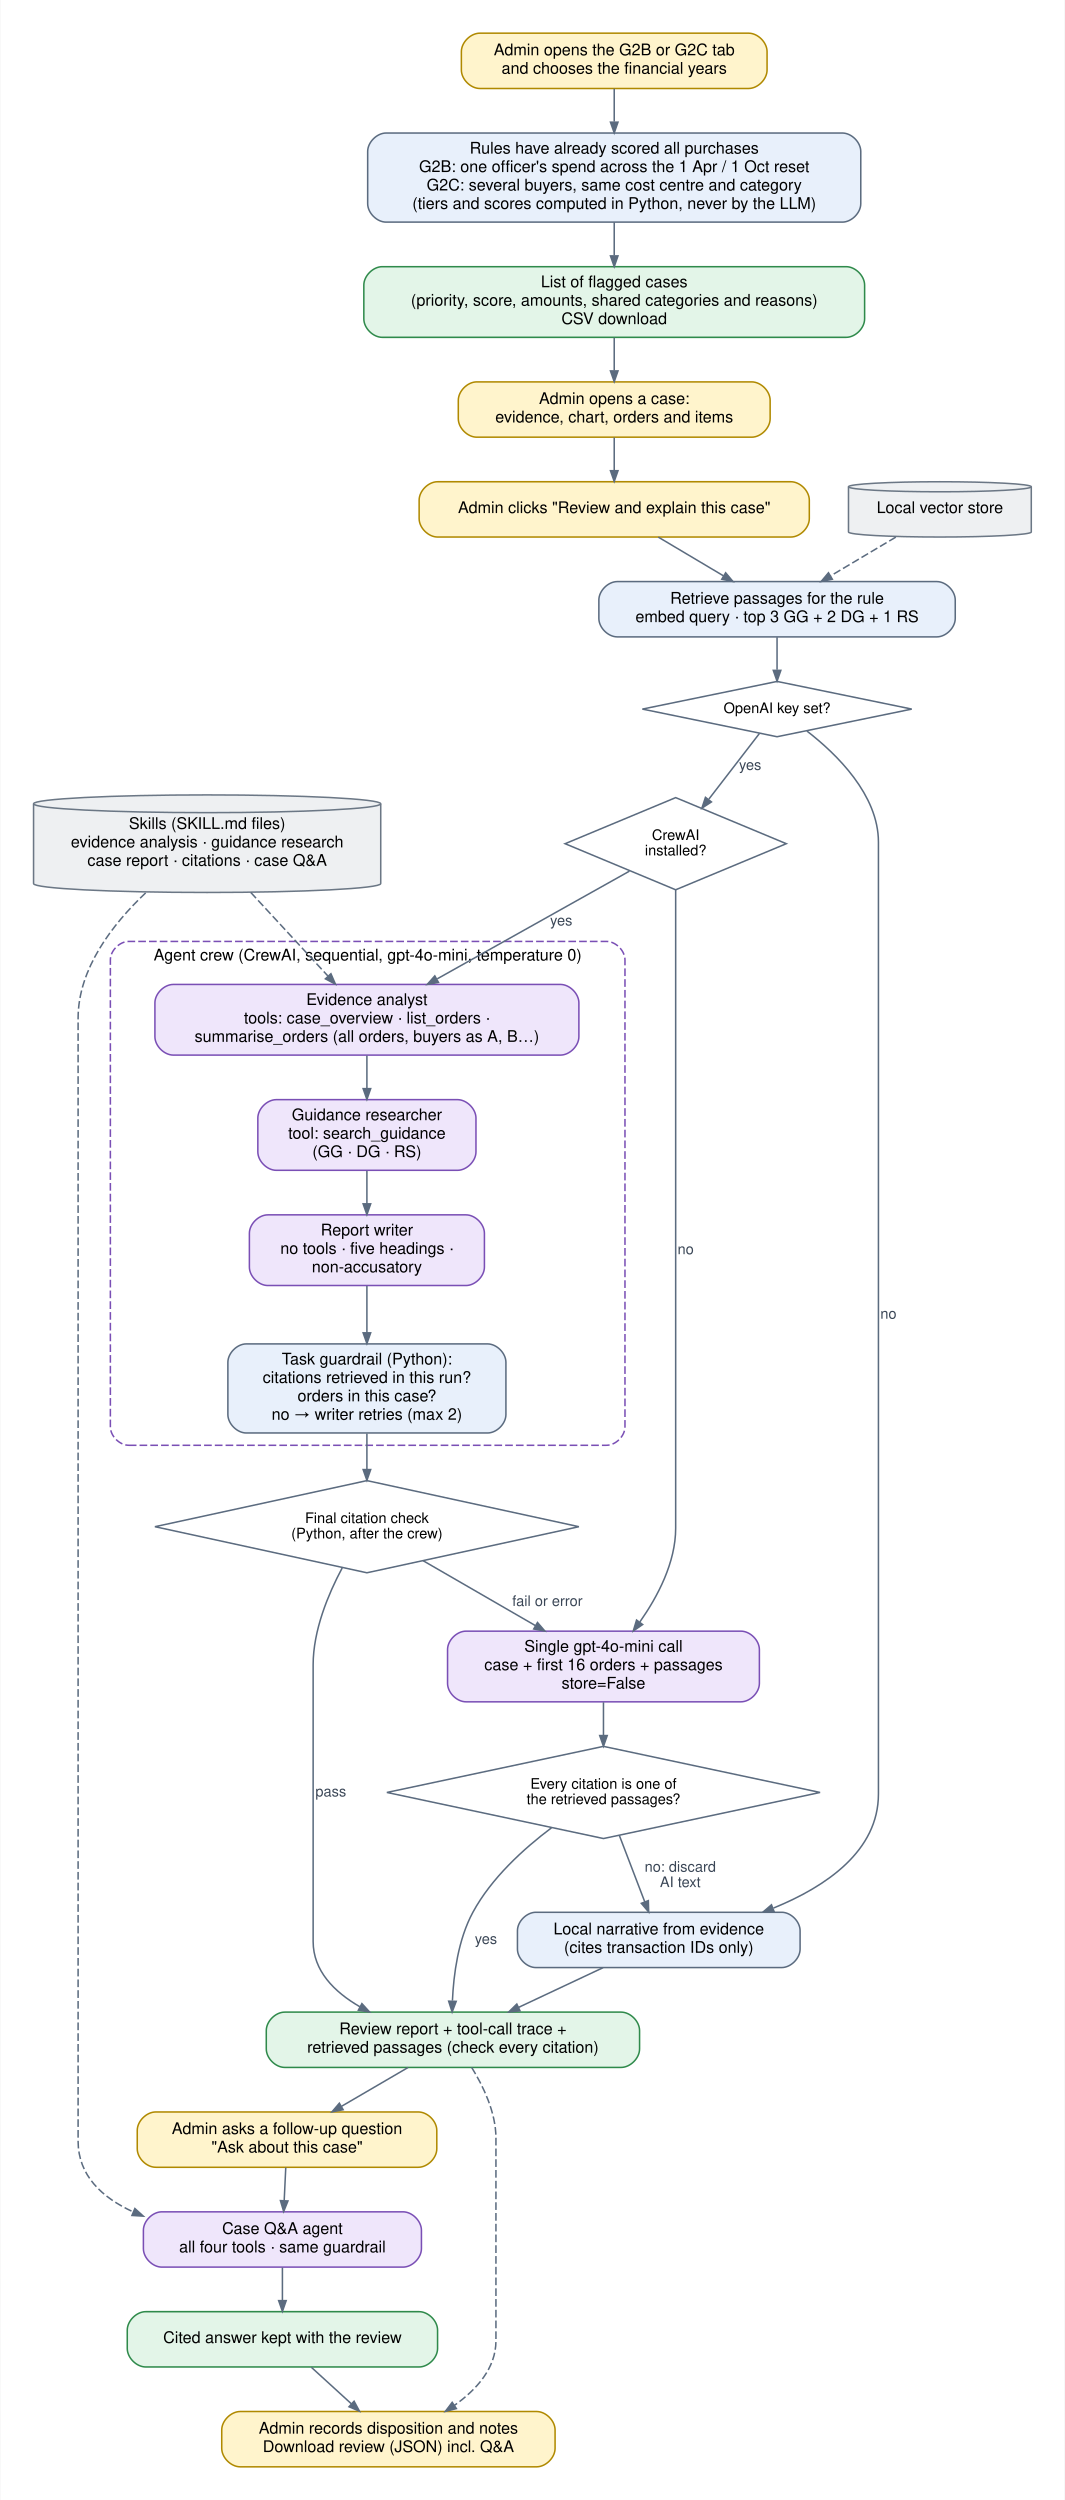
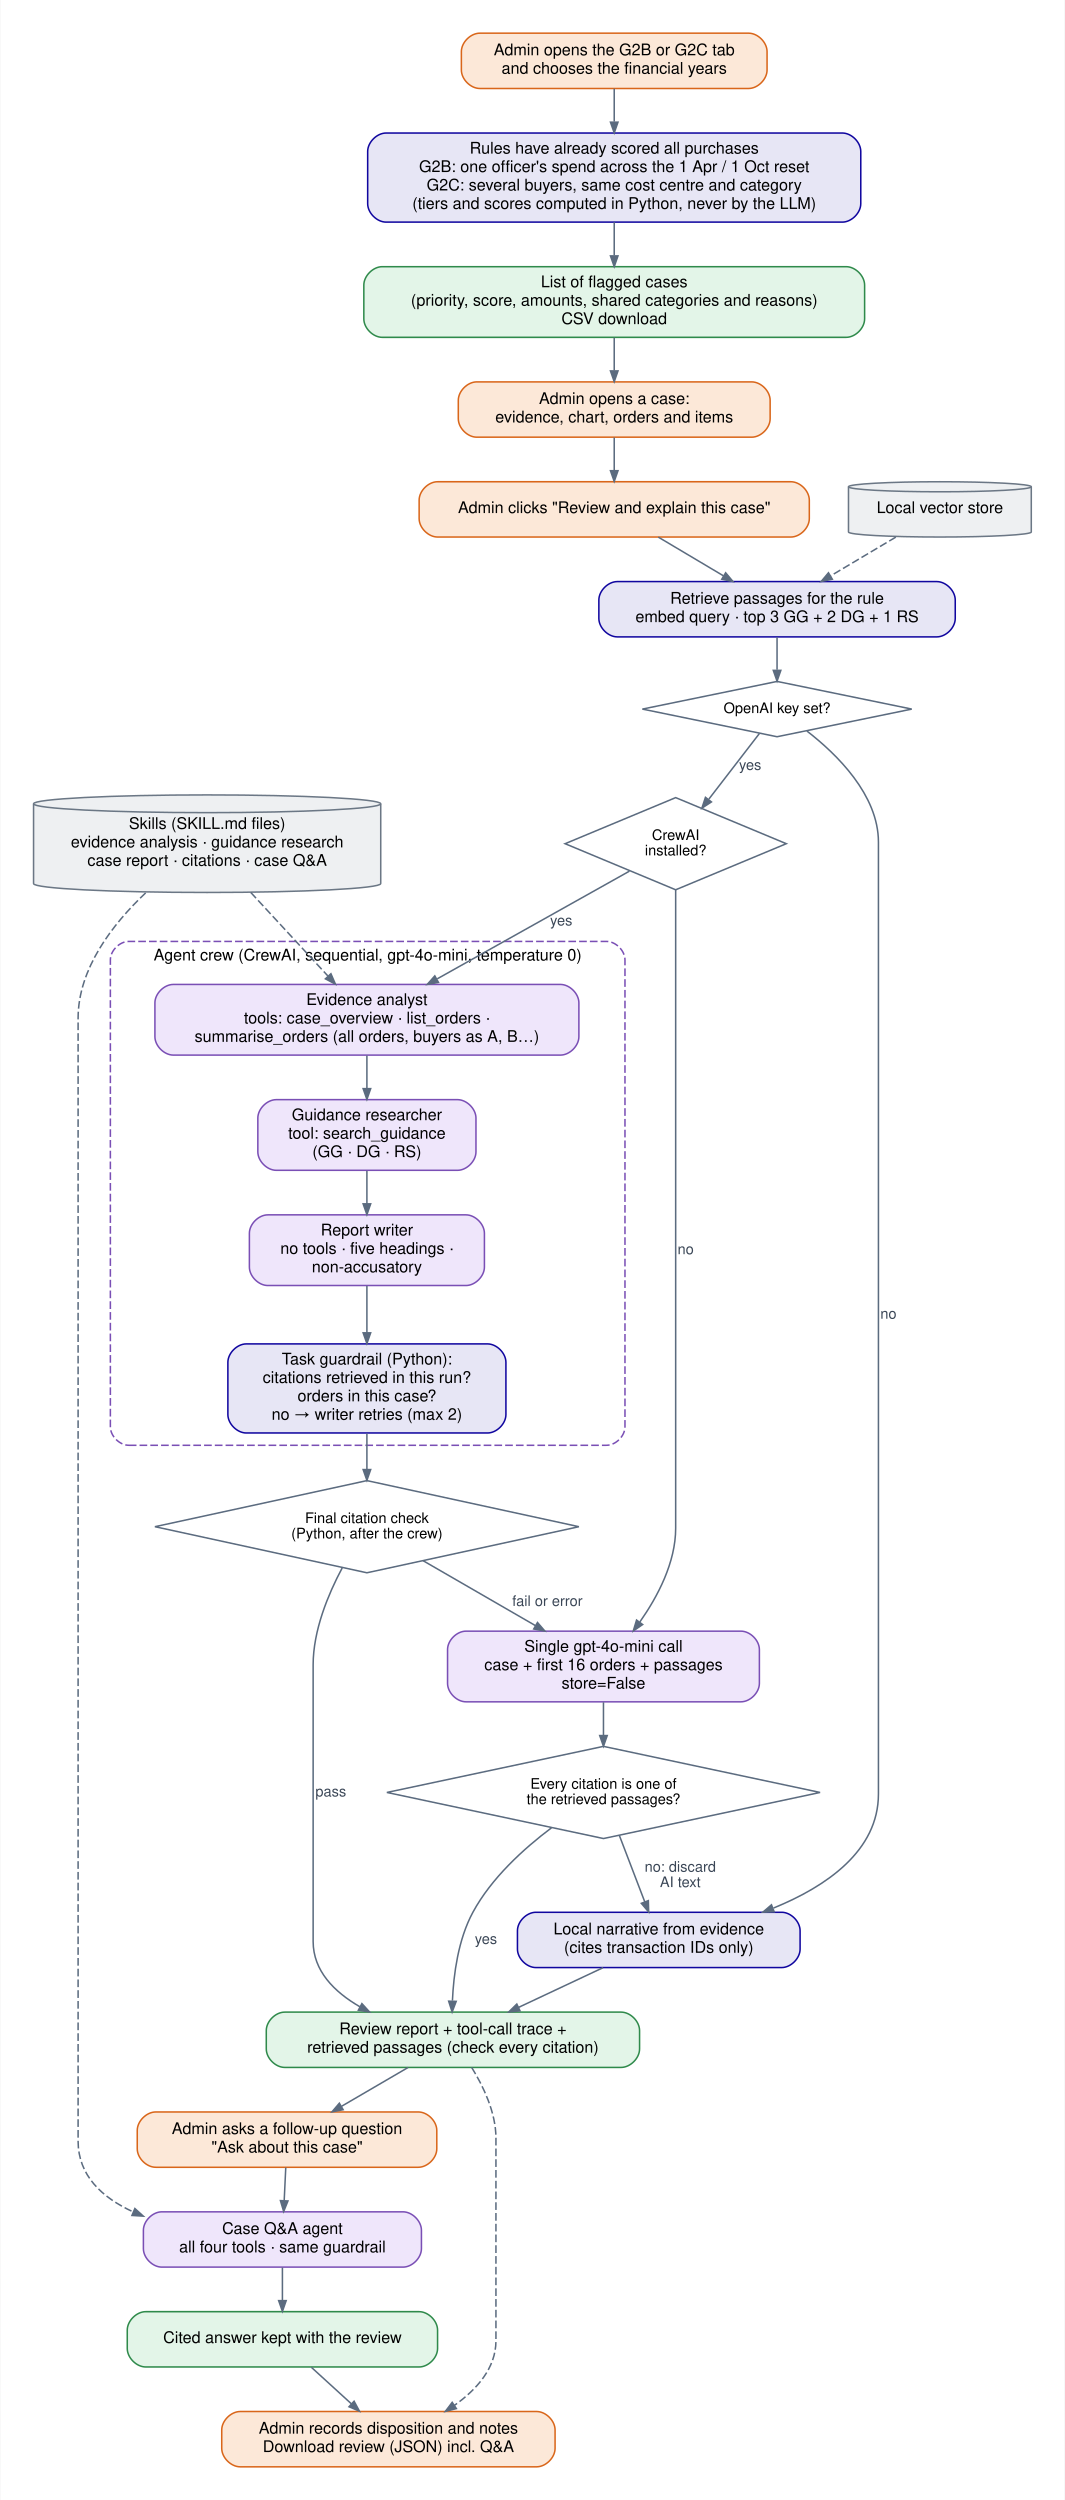
<svg xmlns="http://www.w3.org/2000/svg" width="693pt" height="1627pt" viewBox="0.00 0.00 692.70 1627.45">
  <g id="graph0" class="graph" transform="scale(1 1) rotate(0) translate(21.6 1605.85)">
    <polygon fill="white" stroke="transparent" points="-21.6,21.6 -21.6,-1605.85 671.1,-1605.85 671.1,21.6 -21.6,21.6" />
    <g id="clust1" class="cluster">
      <path fill="white" stroke="#7a4fb5" stroke-dasharray="5,2" d="M62,-665C62,-665 373,-665 373,-665 379,-665 385,-671 385,-677 385,-677 385,-981 385,-981 385,-987 379,-993 373,-993 373,-993 62,-993 62,-993 56,-993 50,-987 50,-981 50,-981 50,-677 50,-677 50,-671 56,-665 62,-665" />
      <text text-anchor="middle" x="217.5" y="-980.6" font-family="Helvetica,sans-Serif" font-size="10.50">Agent crew (CrewAI, sequential, gpt-4o-mini, temperature 0)</text>
    </g>
    <g id="node1" class="node">
-       <path fill="#fff4cc" stroke="#b08900" d="M465.5,-1584.25C465.5,-1584.25 290.5,-1584.25 290.5,-1584.25 284.5,-1584.25 278.5,-1578.25 278.5,-1572.25 278.5,-1572.25 278.5,-1560.25 278.5,-1560.25 278.5,-1554.25 284.5,-1548.25 290.5,-1548.25 290.5,-1548.25 465.5,-1548.25 465.5,-1548.25 471.5,-1548.25 477.5,-1554.25 477.5,-1560.25 477.5,-1560.25 477.5,-1572.25 477.5,-1572.25 477.5,-1578.25 471.5,-1584.25 465.5,-1584.25" />
+       <path fill="#fce8d8" stroke="#d9661a" d="M465.5,-1584.25C465.5,-1584.25 290.5,-1584.25 290.5,-1584.25 284.5,-1584.25 278.5,-1578.25 278.5,-1572.25 278.5,-1572.25 278.5,-1560.25 278.5,-1560.25 278.5,-1554.25 284.5,-1548.25 290.5,-1548.25 290.5,-1548.25 465.5,-1548.25 465.5,-1548.25 471.5,-1548.25 477.5,-1554.25 477.5,-1560.25 477.5,-1560.25 477.5,-1572.25 477.5,-1572.25 477.5,-1578.25 471.5,-1584.25 465.5,-1584.25" />
      <text text-anchor="middle" x="378" y="-1569.85" font-family="Helvetica,sans-Serif" font-size="10.50">Admin opens the G2B or G2C tab</text>
      <text text-anchor="middle" x="378" y="-1557.85" font-family="Helvetica,sans-Serif" font-size="10.50">and chooses the financial years</text>
    </g>
    <g id="node2" class="node">
-       <path fill="#e8f0fb" stroke="#5b6b7f" d="M526.5,-1519.25C526.5,-1519.25 229.5,-1519.25 229.5,-1519.25 223.5,-1519.25 217.5,-1513.25 217.5,-1507.25 217.5,-1507.25 217.5,-1473.25 217.5,-1473.25 217.5,-1467.25 223.5,-1461.25 229.5,-1461.25 229.5,-1461.25 526.5,-1461.25 526.5,-1461.25 532.5,-1461.25 538.5,-1467.25 538.5,-1473.25 538.5,-1473.25 538.5,-1507.25 538.5,-1507.25 538.5,-1513.25 532.5,-1519.25 526.5,-1519.25" />
+       <path fill="#e7e6f5" stroke="#10069f" d="M526.5,-1519.25C526.5,-1519.25 229.5,-1519.25 229.5,-1519.25 223.5,-1519.25 217.5,-1513.25 217.5,-1507.25 217.5,-1507.25 217.5,-1473.25 217.5,-1473.25 217.5,-1467.25 223.5,-1461.25 229.5,-1461.25 229.5,-1461.25 526.5,-1461.25 526.5,-1461.25 532.5,-1461.25 538.5,-1467.25 538.5,-1473.25 538.5,-1473.25 538.5,-1507.25 538.5,-1507.25 538.5,-1513.25 532.5,-1519.25 526.5,-1519.25" />
      <text text-anchor="middle" x="378" y="-1505.85" font-family="Helvetica,sans-Serif" font-size="10.50">Rules have already scored all purchases</text>
      <text text-anchor="middle" x="378" y="-1493.85" font-family="Helvetica,sans-Serif" font-size="10.50">G2B: one officer's spend across the 1 Apr / 1 Oct reset</text>
      <text text-anchor="middle" x="378" y="-1481.85" font-family="Helvetica,sans-Serif" font-size="10.50">G2C: several buyers, same cost centre and category</text>
      <text text-anchor="middle" x="378" y="-1469.85" font-family="Helvetica,sans-Serif" font-size="10.50">(tiers and scores computed in Python, never by the LLM)</text>
    </g>
    <g id="edge4" class="edge">
      <path fill="none" stroke="#5b6b7f" d="M378,-1548.09C378,-1541.68 378,-1534.15 378,-1526.71" />
      <polygon fill="#5b6b7f" stroke="#5b6b7f" points="380.45,-1526.33 378,-1519.33 375.55,-1526.33 380.45,-1526.33" />
    </g>
    <g id="node3" class="node">
      <path fill="#e3f5e8" stroke="#2f8a4b" d="M529,-1432.25C529,-1432.25 227,-1432.25 227,-1432.25 221,-1432.25 215,-1426.25 215,-1420.25 215,-1420.25 215,-1398.25 215,-1398.25 215,-1392.25 221,-1386.25 227,-1386.25 227,-1386.25 529,-1386.25 529,-1386.25 535,-1386.25 541,-1392.25 541,-1398.25 541,-1398.25 541,-1420.25 541,-1420.25 541,-1426.25 535,-1432.25 529,-1432.25" />
      <text text-anchor="middle" x="378" y="-1418.85" font-family="Helvetica,sans-Serif" font-size="10.50">List of flagged cases</text>
      <text text-anchor="middle" x="378" y="-1406.85" font-family="Helvetica,sans-Serif" font-size="10.50">(priority, score, amounts, shared categories and reasons)</text>
      <text text-anchor="middle" x="378" y="-1394.85" font-family="Helvetica,sans-Serif" font-size="10.50">CSV download</text>
    </g>
    <g id="edge5" class="edge">
      <path fill="none" stroke="#5b6b7f" d="M378,-1461.18C378,-1454.21 378,-1446.72 378,-1439.68" />
      <polygon fill="#5b6b7f" stroke="#5b6b7f" points="380.45,-1439.28 378,-1432.28 375.55,-1439.28 380.45,-1439.28" />
    </g>
    <g id="node4" class="node">
-       <path fill="#fff4cc" stroke="#b08900" d="M467.5,-1357.25C467.5,-1357.25 288.5,-1357.25 288.5,-1357.25 282.5,-1357.25 276.5,-1351.25 276.5,-1345.25 276.5,-1345.25 276.5,-1333.25 276.5,-1333.25 276.5,-1327.25 282.5,-1321.25 288.5,-1321.25 288.5,-1321.25 467.5,-1321.25 467.5,-1321.25 473.5,-1321.25 479.5,-1327.25 479.5,-1333.25 479.5,-1333.25 479.5,-1345.25 479.5,-1345.25 479.5,-1351.25 473.5,-1357.25 467.5,-1357.25" />
+       <path fill="#fce8d8" stroke="#d9661a" d="M467.5,-1357.25C467.5,-1357.25 288.5,-1357.25 288.5,-1357.25 282.5,-1357.25 276.5,-1351.25 276.5,-1345.25 276.5,-1345.25 276.5,-1333.25 276.5,-1333.25 276.5,-1327.25 282.5,-1321.25 288.5,-1321.25 288.5,-1321.25 467.5,-1321.25 467.5,-1321.25 473.5,-1321.25 479.5,-1327.25 479.5,-1333.25 479.5,-1333.25 479.5,-1345.25 479.5,-1345.25 479.5,-1351.25 473.5,-1357.25 467.5,-1357.25" />
      <text text-anchor="middle" x="378" y="-1342.85" font-family="Helvetica,sans-Serif" font-size="10.50">Admin opens a case:</text>
      <text text-anchor="middle" x="378" y="-1330.85" font-family="Helvetica,sans-Serif" font-size="10.50">evidence, chart, orders and items</text>
    </g>
    <g id="edge6" class="edge">
      <path fill="none" stroke="#5b6b7f" d="M378,-1385.98C378,-1379.16 378,-1371.61 378,-1364.65" />
      <polygon fill="#5b6b7f" stroke="#5b6b7f" points="380.45,-1364.39 378,-1357.39 375.55,-1364.39 380.45,-1364.39" />
    </g>
    <g id="node5" class="node">
-       <path fill="#fff4cc" stroke="#b08900" d="M493,-1292.25C493,-1292.25 263,-1292.25 263,-1292.25 257,-1292.25 251,-1286.25 251,-1280.25 251,-1280.25 251,-1268.25 251,-1268.25 251,-1262.25 257,-1256.25 263,-1256.25 263,-1256.25 493,-1256.25 493,-1256.25 499,-1256.25 505,-1262.25 505,-1268.25 505,-1268.25 505,-1280.25 505,-1280.25 505,-1286.25 499,-1292.25 493,-1292.25" />
+       <path fill="#fce8d8" stroke="#d9661a" d="M493,-1292.25C493,-1292.25 263,-1292.25 263,-1292.25 257,-1292.25 251,-1286.25 251,-1280.25 251,-1280.25 251,-1268.25 251,-1268.25 251,-1262.25 257,-1256.25 263,-1256.25 263,-1256.25 493,-1256.25 493,-1256.25 499,-1256.25 505,-1262.25 505,-1268.25 505,-1268.25 505,-1280.25 505,-1280.25 505,-1286.25 499,-1292.25 493,-1292.25" />
      <text text-anchor="middle" x="378" y="-1271.85" font-family="Helvetica,sans-Serif" font-size="10.50">Admin clicks "Review and explain this case"</text>
    </g>
    <g id="edge7" class="edge">
      <path fill="none" stroke="#5b6b7f" d="M378,-1321.03C378,-1314.51 378,-1306.94 378,-1299.86" />
      <polygon fill="#5b6b7f" stroke="#5b6b7f" points="380.45,-1299.44 378,-1292.44 375.55,-1299.44 380.45,-1299.44" />
    </g>
    <g id="node6" class="node">
-       <path fill="#e8f0fb" stroke="#5b6b7f" d="M588,-1227.25C588,-1227.25 380,-1227.25 380,-1227.25 374,-1227.25 368,-1221.25 368,-1215.25 368,-1215.25 368,-1203.25 368,-1203.25 368,-1197.25 374,-1191.25 380,-1191.25 380,-1191.25 588,-1191.25 588,-1191.25 594,-1191.25 600,-1197.25 600,-1203.25 600,-1203.25 600,-1215.25 600,-1215.25 600,-1221.25 594,-1227.25 588,-1227.25" />
+       <path fill="#e7e6f5" stroke="#10069f" d="M588,-1227.25C588,-1227.25 380,-1227.25 380,-1227.25 374,-1227.25 368,-1221.25 368,-1215.25 368,-1215.25 368,-1203.25 368,-1203.25 368,-1197.25 374,-1191.25 380,-1191.25 380,-1191.25 588,-1191.25 588,-1191.25 594,-1191.25 600,-1197.25 600,-1203.25 600,-1203.25 600,-1215.25 600,-1215.25 600,-1221.25 594,-1227.25 588,-1227.25" />
      <text text-anchor="middle" x="484" y="-1212.85" font-family="Helvetica,sans-Serif" font-size="10.50">Retrieve passages for the rule</text>
      <text text-anchor="middle" x="484" y="-1200.85" font-family="Helvetica,sans-Serif" font-size="10.50">embed query · top 3 GG + 2 DG + 1 RS</text>
    </g>
    <g id="edge8" class="edge">
      <path fill="none" stroke="#5b6b7f" d="M406.69,-1256.2C419.76,-1248.43 435.37,-1239.15 449.12,-1230.98" />
      <polygon fill="#5b6b7f" stroke="#5b6b7f" points="450.53,-1232.99 455.29,-1227.31 448.02,-1228.78 450.53,-1232.99" />
    </g>
    <g id="node9" class="node">
      <polygon fill="white" stroke="#5b6b7f" points="484,-1162.25 396.31,-1144.25 484,-1126.25 571.69,-1144.25 484,-1162.25" />
      <text text-anchor="middle" x="484" y="-1141.65" font-family="Helvetica,sans-Serif" font-size="9.50">OpenAI key set?</text>
    </g>
    <g id="edge10" class="edge">
      <path fill="none" stroke="#5b6b7f" d="M484,-1191.03C484,-1184.51 484,-1176.94 484,-1169.86" />
      <polygon fill="#5b6b7f" stroke="#5b6b7f" points="486.45,-1169.44 484,-1162.44 481.55,-1169.44 486.45,-1169.44" />
    </g>
    <g id="node7" class="node">
      <path fill="#eef0f2" stroke="#6b7785" d="M649.5,-1288.98C649.5,-1290.78 622.83,-1292.25 590,-1292.25 557.17,-1292.25 530.5,-1290.78 530.5,-1288.98 530.5,-1288.98 530.5,-1259.52 530.5,-1259.52 530.5,-1257.72 557.17,-1256.25 590,-1256.25 622.83,-1256.25 649.5,-1257.72 649.5,-1259.52 649.5,-1259.52 649.5,-1288.98 649.5,-1288.98" />
      <path fill="none" stroke="#6b7785" d="M649.5,-1288.98C649.5,-1287.17 622.83,-1285.7 590,-1285.7 557.17,-1285.7 530.5,-1287.17 530.5,-1288.98" />
      <text text-anchor="middle" x="590" y="-1271.85" font-family="Helvetica,sans-Serif" font-size="10.50">Local vector store</text>
    </g>
    <g id="edge9" class="edge">
      <path fill="none" stroke="#5b6b7f" stroke-dasharray="5,2" d="M561.31,-1256.2C548.24,-1248.43 532.63,-1239.15 518.88,-1230.98" />
      <polygon fill="#5b6b7f" stroke="#5b6b7f" points="519.98,-1228.78 512.71,-1227.31 517.47,-1232.99 519.98,-1228.78" />
    </g>
    <g id="node8" class="node">
      <path fill="#eef0f2" stroke="#6b7785" d="M226,-1082.6C226,-1085.79 175.35,-1088.38 113,-1088.38 50.65,-1088.38 0,-1085.79 0,-1082.6 0,-1082.6 0,-1030.65 0,-1030.65 0,-1027.46 50.65,-1024.87 113,-1024.87 175.35,-1024.87 226,-1027.46 226,-1030.65 226,-1030.65 226,-1082.6 226,-1082.6" />
      <path fill="none" stroke="#6b7785" d="M226,-1082.6C226,-1079.42 175.35,-1076.83 113,-1076.83 50.65,-1076.83 0,-1079.42 0,-1082.6" />
      <text text-anchor="middle" x="113" y="-1066.22" font-family="Helvetica,sans-Serif" font-size="10.50">Skills (SKILL.md files)</text>
      <text text-anchor="middle" x="113" y="-1054.22" font-family="Helvetica,sans-Serif" font-size="10.50">evidence analysis · guidance research</text>
      <text text-anchor="middle" x="113" y="-1042.22" font-family="Helvetica,sans-Serif" font-size="10.50">case report · citations · case Q&amp;A</text>
    </g>
    <g id="node11" class="node">
      <path fill="#efe6fb" stroke="#7a4fb5" d="M343,-965C343,-965 91,-965 91,-965 85,-965 79,-959 79,-953 79,-953 79,-931 79,-931 79,-925 85,-919 91,-919 91,-919 343,-919 343,-919 349,-919 355,-925 355,-931 355,-931 355,-953 355,-953 355,-959 349,-965 343,-965" />
      <text text-anchor="middle" x="217" y="-951.6" font-family="Helvetica,sans-Serif" font-size="10.50">Evidence analyst</text>
      <text text-anchor="middle" x="217" y="-939.6" font-family="Helvetica,sans-Serif" font-size="10.50">tools: case_overview · list_orders ·</text>
      <text text-anchor="middle" x="217" y="-927.6" font-family="Helvetica,sans-Serif" font-size="10.50">summarise_orders (all orders, buyers as A, B…)</text>
    </g>
    <g id="edge15" class="edge">
      <path fill="none" stroke="#5b6b7f" stroke-dasharray="5,2" d="M141.42,-1024.85C157.09,-1007.88 176.38,-986.99 191.55,-970.56" />
      <polygon fill="#5b6b7f" stroke="#5b6b7f" points="193.58,-971.97 196.53,-965.17 189.98,-968.65 193.58,-971.97" />
    </g>
    <g id="node21" class="node">
      <path fill="#efe6fb" stroke="#7a4fb5" d="M240.5,-166C240.5,-166 83.5,-166 83.5,-166 77.5,-166 71.5,-160 71.5,-154 71.5,-154 71.5,-142 71.5,-142 71.5,-136 77.5,-130 83.5,-130 83.5,-130 240.5,-130 240.5,-130 246.5,-130 252.5,-136 252.5,-142 252.5,-142 252.5,-154 252.5,-154 252.5,-160 246.5,-166 240.5,-166" />
      <text text-anchor="middle" x="162" y="-151.6" font-family="Helvetica,sans-Serif" font-size="10.50">Case Q&amp;A agent</text>
      <text text-anchor="middle" x="162" y="-139.6" font-family="Helvetica,sans-Serif" font-size="10.50">all four tools · same guardrail</text>
    </g>
    <g id="edge16" class="edge">
      <path fill="none" stroke="#5b6b7f" stroke-dasharray="5,2" d="M72.97,-1024.61C51.33,-1004.14 29,-975.2 29,-943 29,-943 29,-943 29,-212 29,-189.66 44.52,-175.23 64.96,-165.91" />
      <polygon fill="#5b6b7f" stroke="#5b6b7f" points="65.95,-168.15 71.45,-163.18 64.05,-163.64 65.95,-168.15" />
    </g>
    <g id="node10" class="node">
      <polygon fill="white" stroke="#5b6b7f" points="418,-1086.62 346,-1056.62 418,-1026.62 490,-1056.62 418,-1086.62" />
      <text text-anchor="middle" x="418" y="-1059.03" font-family="Helvetica,sans-Serif" font-size="9.50">CrewAI</text>
      <text text-anchor="middle" x="418" y="-1049.03" font-family="Helvetica,sans-Serif" font-size="9.50">installed?</text>
    </g>
    <g id="edge12" class="edge">
      <path fill="none" stroke="#5b6b7f" d="M472.5,-1128.34C463.46,-1116.6 450.59,-1099.9 439.63,-1085.68" />
      <polygon fill="#5b6b7f" stroke="#5b6b7f" points="441.27,-1083.81 435.06,-1079.76 437.39,-1086.8 441.27,-1083.81" />
      <text text-anchor="middle" x="466.5" y="-1104.65" font-family="Helvetica,sans-Serif" font-size="9.50" fill="#3a4656">yes</text>
    </g>
    <g id="node18" class="node">
-       <path fill="#e8f0fb" stroke="#5b6b7f" d="M487,-361C487,-361 327,-361 327,-361 321,-361 315,-355 315,-349 315,-349 315,-337 315,-337 315,-331 321,-325 327,-325 327,-325 487,-325 487,-325 493,-325 499,-331 499,-337 499,-337 499,-349 499,-349 499,-355 493,-361 487,-361" />
+       <path fill="#e7e6f5" stroke="#10069f" d="M487,-361C487,-361 327,-361 327,-361 321,-361 315,-355 315,-349 315,-349 315,-337 315,-337 315,-331 321,-325 327,-325 327,-325 487,-325 487,-325 493,-325 499,-331 499,-337 499,-337 499,-349 499,-349 499,-355 493,-361 487,-361" />
      <text text-anchor="middle" x="407" y="-346.6" font-family="Helvetica,sans-Serif" font-size="10.50">Local narrative from evidence</text>
      <text text-anchor="middle" x="407" y="-334.6" font-family="Helvetica,sans-Serif" font-size="10.50">(cites transaction IDs only)</text>
    </g>
    <g id="edge11" class="edge">
      <path fill="none" stroke="#5b6b7f" d="M503.45,-1129.95C522.91,-1114.89 550,-1088.41 550,-1057.62 550,-1057.62 550,-1057.62 550,-438 550,-401.09 516.33,-377.87 481.67,-363.74" />
      <polygon fill="#5b6b7f" stroke="#5b6b7f" points="482.14,-361.3 474.73,-361.04 480.36,-365.86 482.14,-361.3" />
      <text text-anchor="middle" x="556.5" y="-747.4" font-family="Helvetica,sans-Serif" font-size="9.50" fill="#3a4656">no</text>
    </g>
    <g id="edge13" class="edge">
      <path fill="none" stroke="#5b6b7f" d="M387.91,-1038.76C354.78,-1020.2 301.14,-990.14 262.79,-968.66" />
      <polygon fill="#5b6b7f" stroke="#5b6b7f" points="263.6,-966.3 256.29,-965.02 261.2,-970.58 263.6,-966.3" />
      <text text-anchor="middle" x="343.5" y="-1003.4" font-family="Helvetica,sans-Serif" font-size="9.50" fill="#3a4656">yes</text>
    </g>
    <g id="node16" class="node">
      <path fill="#efe6fb" stroke="#7a4fb5" d="M460.5,-544C460.5,-544 281.5,-544 281.5,-544 275.5,-544 269.5,-538 269.5,-532 269.5,-532 269.5,-510 269.5,-510 269.5,-504 275.5,-498 281.5,-498 281.5,-498 460.5,-498 460.5,-498 466.5,-498 472.5,-504 472.5,-510 472.5,-510 472.5,-532 472.5,-532 472.5,-538 466.5,-544 460.5,-544" />
      <text text-anchor="middle" x="371" y="-530.6" font-family="Helvetica,sans-Serif" font-size="10.50">Single gpt-4o-mini call</text>
      <text text-anchor="middle" x="371" y="-518.6" font-family="Helvetica,sans-Serif" font-size="10.50">case + first 16 orders + passages</text>
      <text text-anchor="middle" x="371" y="-506.6" font-family="Helvetica,sans-Serif" font-size="10.50">store=False</text>
    </g>
    <g id="edge14" class="edge">
      <path fill="none" stroke="#5b6b7f" d="M418,-1026.46C418,-1003.72 418,-971.35 418,-943 418,-943 418,-943 418,-611 418,-588.75 406.37,-566.61 394.68,-549.98" />
      <polygon fill="#5b6b7f" stroke="#5b6b7f" points="396.5,-548.31 390.39,-544.11 392.54,-551.21 396.5,-548.31" />
      <text text-anchor="middle" x="424.5" y="-789.4" font-family="Helvetica,sans-Serif" font-size="9.50" fill="#3a4656">no</text>
    </g>
    <g id="node12" class="node">
      <path fill="#efe6fb" stroke="#7a4fb5" d="M276,-890C276,-890 158,-890 158,-890 152,-890 146,-884 146,-878 146,-878 146,-856 146,-856 146,-850 152,-844 158,-844 158,-844 276,-844 276,-844 282,-844 288,-850 288,-856 288,-856 288,-878 288,-878 288,-884 282,-890 276,-890" />
      <text text-anchor="middle" x="217" y="-876.6" font-family="Helvetica,sans-Serif" font-size="10.50">Guidance researcher</text>
      <text text-anchor="middle" x="217" y="-864.6" font-family="Helvetica,sans-Serif" font-size="10.50">tool: search_guidance</text>
      <text text-anchor="middle" x="217" y="-852.6" font-family="Helvetica,sans-Serif" font-size="10.50">(GG · DG · RS)</text>
    </g>
    <g id="edge1" class="edge">
      <path fill="none" stroke="#5b6b7f" d="M217,-918.7C217,-911.91 217,-904.34 217,-897.16" />
      <polygon fill="#5b6b7f" stroke="#5b6b7f" points="219.45,-897.16 217,-890.16 214.55,-897.16 219.45,-897.16" />
    </g>
    <g id="node13" class="node">
      <path fill="#efe6fb" stroke="#7a4fb5" d="M281.5,-815C281.5,-815 152.5,-815 152.5,-815 146.5,-815 140.5,-809 140.5,-803 140.5,-803 140.5,-781 140.5,-781 140.5,-775 146.5,-769 152.5,-769 152.5,-769 281.5,-769 281.5,-769 287.5,-769 293.5,-775 293.5,-781 293.5,-781 293.5,-803 293.5,-803 293.5,-809 287.5,-815 281.5,-815" />
      <text text-anchor="middle" x="217" y="-801.6" font-family="Helvetica,sans-Serif" font-size="10.50">Report writer</text>
      <text text-anchor="middle" x="217" y="-789.6" font-family="Helvetica,sans-Serif" font-size="10.50">no tools · five headings ·</text>
      <text text-anchor="middle" x="217" y="-777.6" font-family="Helvetica,sans-Serif" font-size="10.50">non-accusatory</text>
    </g>
    <g id="edge2" class="edge">
      <path fill="none" stroke="#5b6b7f" d="M217,-843.7C217,-836.91 217,-829.34 217,-822.16" />
      <polygon fill="#5b6b7f" stroke="#5b6b7f" points="219.45,-822.16 217,-815.16 214.55,-822.16 219.45,-822.16" />
    </g>
    <g id="node14" class="node">
-       <path fill="#e8f0fb" stroke="#5b6b7f" d="M295.5,-731C295.5,-731 138.5,-731 138.5,-731 132.5,-731 126.5,-725 126.5,-719 126.5,-719 126.5,-685 126.5,-685 126.5,-679 132.5,-673 138.5,-673 138.5,-673 295.5,-673 295.5,-673 301.5,-673 307.5,-679 307.5,-685 307.5,-685 307.5,-719 307.5,-719 307.5,-725 301.5,-731 295.5,-731" />
+       <path fill="#e7e6f5" stroke="#10069f" d="M295.5,-731C295.5,-731 138.5,-731 138.5,-731 132.5,-731 126.5,-725 126.5,-719 126.5,-719 126.5,-685 126.5,-685 126.5,-679 132.5,-673 138.5,-673 138.5,-673 295.5,-673 295.5,-673 301.5,-673 307.5,-679 307.5,-685 307.5,-685 307.5,-719 307.5,-719 307.5,-725 301.5,-731 295.5,-731" />
      <text text-anchor="middle" x="217" y="-717.6" font-family="Helvetica,sans-Serif" font-size="10.50">Task guardrail (Python):</text>
      <text text-anchor="middle" x="217" y="-705.6" font-family="Helvetica,sans-Serif" font-size="10.50">citations retrieved in this run?</text>
      <text text-anchor="middle" x="217" y="-693.6" font-family="Helvetica,sans-Serif" font-size="10.50">orders in this case?</text>
      <text text-anchor="middle" x="217" y="-681.6" font-family="Helvetica,sans-Serif" font-size="10.50">no → writer retries (max 2)</text>
    </g>
    <g id="edge3" class="edge">
      <path fill="none" stroke="#5b6b7f" d="M217,-768.79C217,-759.53 217,-748.53 217,-738.21" />
      <polygon fill="#5b6b7f" stroke="#5b6b7f" points="219.45,-738.21 217,-731.21 214.55,-738.21 219.45,-738.21" />
    </g>
    <g id="node15" class="node">
      <polygon fill="white" stroke="#5b6b7f" points="217,-642 79,-612 217,-582 355,-612 217,-642" />
      <text text-anchor="middle" x="217" y="-614.4" font-family="Helvetica,sans-Serif" font-size="9.50">Final citation check</text>
      <text text-anchor="middle" x="217" y="-604.4" font-family="Helvetica,sans-Serif" font-size="9.50">(Python, after the crew)</text>
    </g>
    <g id="edge17" class="edge">
      <path fill="none" stroke="#5b6b7f" d="M217,-672.67C217,-665.21 217,-657.05 217,-649.24" />
      <polygon fill="#5b6b7f" stroke="#5b6b7f" points="219.45,-649.18 217,-642.18 214.55,-649.18 219.45,-649.18" />
    </g>
    <g id="edge19" class="edge">
      <path fill="none" stroke="#5b6b7f" d="M253.5,-589.91C275.46,-577.22 303.57,-560.97 326.79,-547.55" />
      <polygon fill="#5b6b7f" stroke="#5b6b7f" points="328.05,-549.65 332.89,-544.03 325.6,-545.41 328.05,-549.65" />
      <text text-anchor="middle" x="334.5" y="-560.4" font-family="Helvetica,sans-Serif" font-size="9.50" fill="#3a4656">fail or error</text>
    </g>
    <g id="node19" class="node">
      <path fill="#e3f5e8" stroke="#2f8a4b" d="M382.5,-296C382.5,-296 163.5,-296 163.5,-296 157.5,-296 151.5,-290 151.5,-284 151.5,-284 151.5,-272 151.5,-272 151.5,-266 157.5,-260 163.5,-260 163.5,-260 382.5,-260 382.5,-260 388.5,-260 394.5,-266 394.5,-272 394.5,-272 394.5,-284 394.5,-284 394.5,-290 388.5,-296 382.5,-296" />
      <text text-anchor="middle" x="273" y="-281.6" font-family="Helvetica,sans-Serif" font-size="10.50">Review report + tool-call trace +</text>
      <text text-anchor="middle" x="273" y="-269.6" font-family="Helvetica,sans-Serif" font-size="10.50">retrieved passages (check every citation)</text>
    </g>
    <g id="edge18" class="edge">
      <path fill="none" stroke="#5b6b7f" d="M200.93,-585.17C191.73,-567.94 182,-544.41 182,-522 182,-522 182,-522 182,-342 182,-322.92 195.69,-309.16 212.46,-299.47" />
      <polygon fill="#5b6b7f" stroke="#5b6b7f" points="213.75,-301.55 218.75,-296.08 211.43,-297.24 213.75,-301.55" />
      <text text-anchor="middle" x="193.5" y="-436.4" font-family="Helvetica,sans-Serif" font-size="9.50" fill="#3a4656">pass</text>
    </g>
    <g id="node17" class="node">
      <polygon fill="white" stroke="#5b6b7f" points="371,-469 230,-439 371,-409 512,-439 371,-469" />
      <text text-anchor="middle" x="371" y="-441.4" font-family="Helvetica,sans-Serif" font-size="9.50">Every citation is one of</text>
      <text text-anchor="middle" x="371" y="-431.4" font-family="Helvetica,sans-Serif" font-size="9.50">the retrieved passages?</text>
    </g>
    <g id="edge20" class="edge">
      <path fill="none" stroke="#5b6b7f" d="M371,-497.72C371,-491.06 371,-483.58 371,-476.27" />
      <polygon fill="#5b6b7f" stroke="#5b6b7f" points="373.45,-476.05 371,-469.05 368.55,-476.05 373.45,-476.05" />
    </g>
    <g id="edge22" class="edge">
      <path fill="none" stroke="#5b6b7f" d="M381.32,-411.06C386.55,-397.39 392.86,-380.92 397.91,-367.73" />
      <polygon fill="#5b6b7f" stroke="#5b6b7f" points="400.21,-368.58 400.43,-361.16 395.64,-366.82 400.21,-368.58" />
      <text text-anchor="middle" x="421" y="-387.4" font-family="Helvetica,sans-Serif" font-size="9.50" fill="#3a4656">no: discard</text>
      <text text-anchor="middle" x="421" y="-377.4" font-family="Helvetica,sans-Serif" font-size="9.50" fill="#3a4656">AI text</text>
    </g>
    <g id="edge21" class="edge">
      <path fill="none" stroke="#5b6b7f" d="M337.17,-415.99C319.05,-402.36 298.03,-383.24 286,-361 276.42,-343.3 273.43,-320.52 272.68,-303.46" />
      <polygon fill="#5b6b7f" stroke="#5b6b7f" points="275.12,-303 272.48,-296.06 270.22,-303.13 275.12,-303" />
      <text text-anchor="middle" x="294.5" y="-340.4" font-family="Helvetica,sans-Serif" font-size="9.50" fill="#3a4656">yes</text>
    </g>
    <g id="edge23" class="edge">
      <path fill="none" stroke="#5b6b7f" d="M370.74,-324.95C353.76,-316.97 333.41,-307.4 315.69,-299.07" />
      <polygon fill="#5b6b7f" stroke="#5b6b7f" points="316.67,-296.82 309.29,-296.06 314.58,-301.26 316.67,-296.82" />
    </g>
    <g id="node20" class="node">
-       <path fill="#fff4cc" stroke="#b08900" d="M250.5,-231C250.5,-231 79.5,-231 79.5,-231 73.5,-231 67.5,-225 67.5,-219 67.5,-219 67.5,-207 67.5,-207 67.5,-201 73.5,-195 79.5,-195 79.5,-195 250.5,-195 250.5,-195 256.5,-195 262.5,-201 262.5,-207 262.5,-207 262.5,-219 262.5,-219 262.5,-225 256.5,-231 250.5,-231" />
+       <path fill="#fce8d8" stroke="#d9661a" d="M250.5,-231C250.5,-231 79.5,-231 79.5,-231 73.5,-231 67.5,-225 67.5,-219 67.5,-219 67.5,-207 67.5,-207 67.5,-201 73.5,-195 79.5,-195 79.5,-195 250.5,-195 250.5,-195 256.5,-195 262.5,-201 262.5,-207 262.5,-207 262.5,-219 262.5,-219 262.5,-225 256.5,-231 250.5,-231" />
      <text text-anchor="middle" x="165" y="-216.6" font-family="Helvetica,sans-Serif" font-size="10.50">Admin asks a follow-up question</text>
      <text text-anchor="middle" x="165" y="-204.6" font-family="Helvetica,sans-Serif" font-size="10.50">"Ask about this case"</text>
    </g>
    <g id="edge24" class="edge">
      <path fill="none" stroke="#5b6b7f" d="M243.77,-259.95C230.45,-252.18 214.55,-242.9 200.54,-234.73" />
      <polygon fill="#5b6b7f" stroke="#5b6b7f" points="201.53,-232.47 194.25,-231.06 199.06,-236.71 201.53,-232.47" />
    </g>
    <g id="node23" class="node">
-       <path fill="#fff4cc" stroke="#b08900" d="M327.5,-36C327.5,-36 134.5,-36 134.5,-36 128.5,-36 122.5,-30 122.5,-24 122.5,-24 122.5,-12 122.5,-12 122.5,-6 128.5,0 134.5,0 134.5,0 327.5,0 327.5,0 333.5,0 339.5,-6 339.5,-12 339.5,-12 339.5,-24 339.5,-24 339.5,-30 333.5,-36 327.5,-36" />
+       <path fill="#fce8d8" stroke="#d9661a" d="M327.5,-36C327.5,-36 134.5,-36 134.5,-36 128.5,-36 122.5,-30 122.5,-24 122.5,-24 122.5,-12 122.5,-12 122.5,-6 128.5,0 134.5,0 134.5,0 327.5,0 327.5,0 333.5,0 339.5,-6 339.5,-12 339.5,-12 339.5,-24 339.5,-24 339.5,-30 333.5,-36 327.5,-36" />
      <text text-anchor="middle" x="231" y="-21.6" font-family="Helvetica,sans-Serif" font-size="10.50">Admin records disposition and notes</text>
      <text text-anchor="middle" x="231" y="-9.6" font-family="Helvetica,sans-Serif" font-size="10.50">Download review (JSON) incl. Q&amp;A</text>
    </g>
    <g id="edge28" class="edge">
      <path fill="none" stroke="#5b6b7f" stroke-dasharray="5,2" d="M285.2,-259.98C292.75,-247.78 301,-230.64 301,-214 301,-214 301,-214 301,-82 301,-64.25 288.41,-50.22 273.9,-39.95" />
      <polygon fill="#5b6b7f" stroke="#5b6b7f" points="275.24,-37.9 268.05,-36.06 272.52,-41.98 275.24,-37.9" />
    </g>
    <g id="edge25" class="edge">
      <path fill="none" stroke="#5b6b7f" d="M164.18,-194.78C163.87,-188.26 163.51,-180.69 163.17,-173.61" />
      <polygon fill="#5b6b7f" stroke="#5b6b7f" points="165.6,-173.07 162.82,-166.19 160.7,-173.3 165.6,-173.07" />
    </g>
    <g id="node22" class="node">
      <path fill="#e3f5e8" stroke="#2f8a4b" d="M251,-101C251,-101 73,-101 73,-101 67,-101 61,-95 61,-89 61,-89 61,-77 61,-77 61,-71 67,-65 73,-65 73,-65 251,-65 251,-65 257,-65 263,-71 263,-77 263,-77 263,-89 263,-89 263,-95 257,-101 251,-101" />
      <text text-anchor="middle" x="162" y="-80.6" font-family="Helvetica,sans-Serif" font-size="10.50">Cited answer kept with the review</text>
    </g>
    <g id="edge26" class="edge">
      <path fill="none" stroke="#5b6b7f" d="M162,-129.78C162,-123.26 162,-115.69 162,-108.61" />
      <polygon fill="#5b6b7f" stroke="#5b6b7f" points="164.45,-108.19 162,-101.19 159.55,-108.19 164.45,-108.19" />
    </g>
    <g id="edge27" class="edge">
      <path fill="none" stroke="#5b6b7f" d="M180.85,-64.78C188.92,-57.42 198.43,-48.74 206.98,-40.93" />
      <polygon fill="#5b6b7f" stroke="#5b6b7f" points="208.65,-42.72 212.17,-36.19 205.35,-39.1 208.65,-42.72" />
    </g>
  </g>
</svg>
